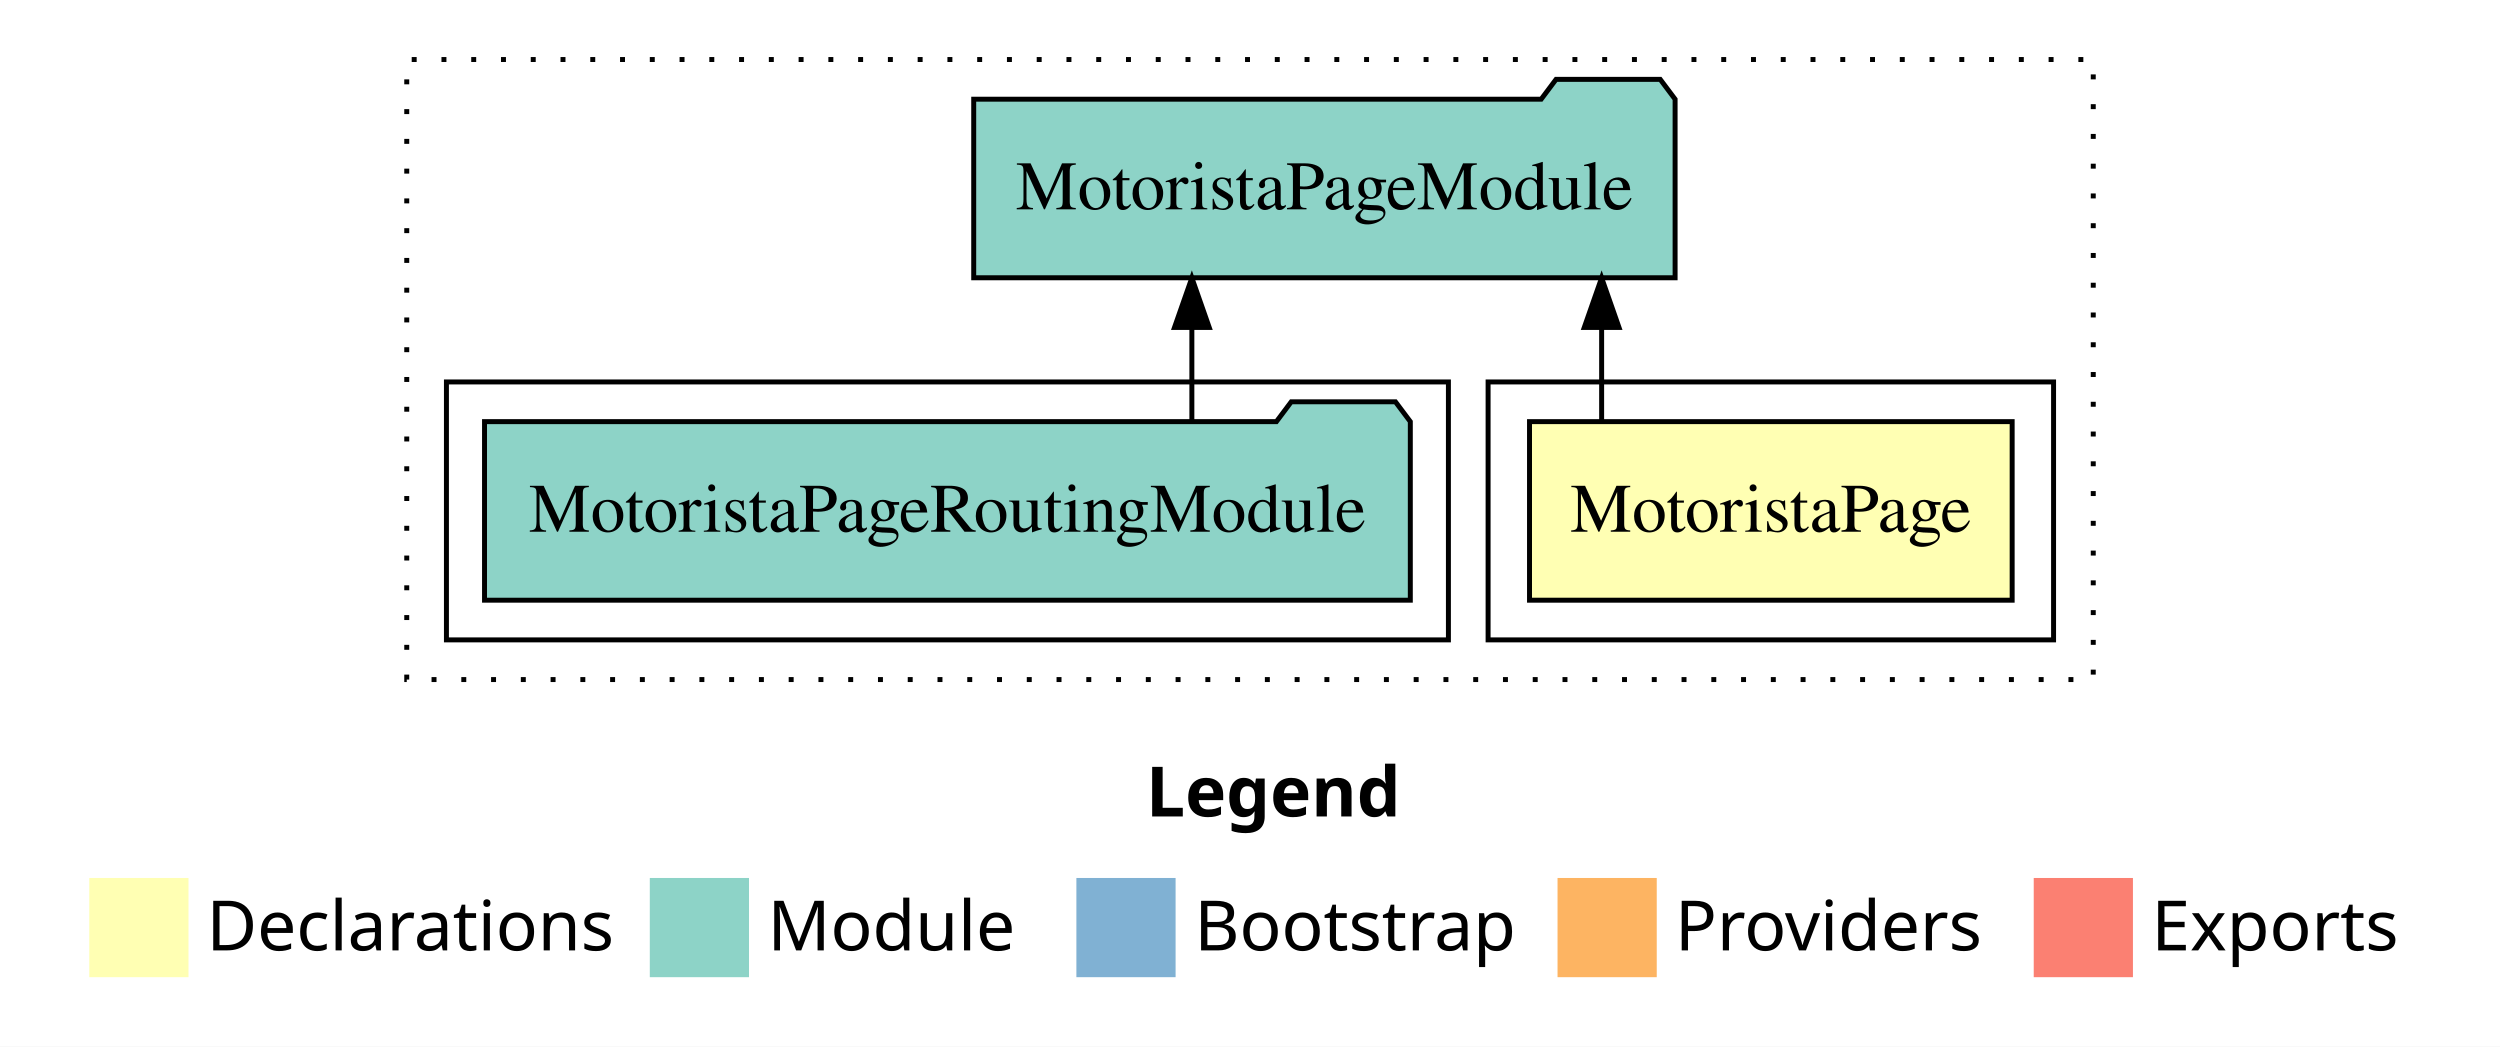
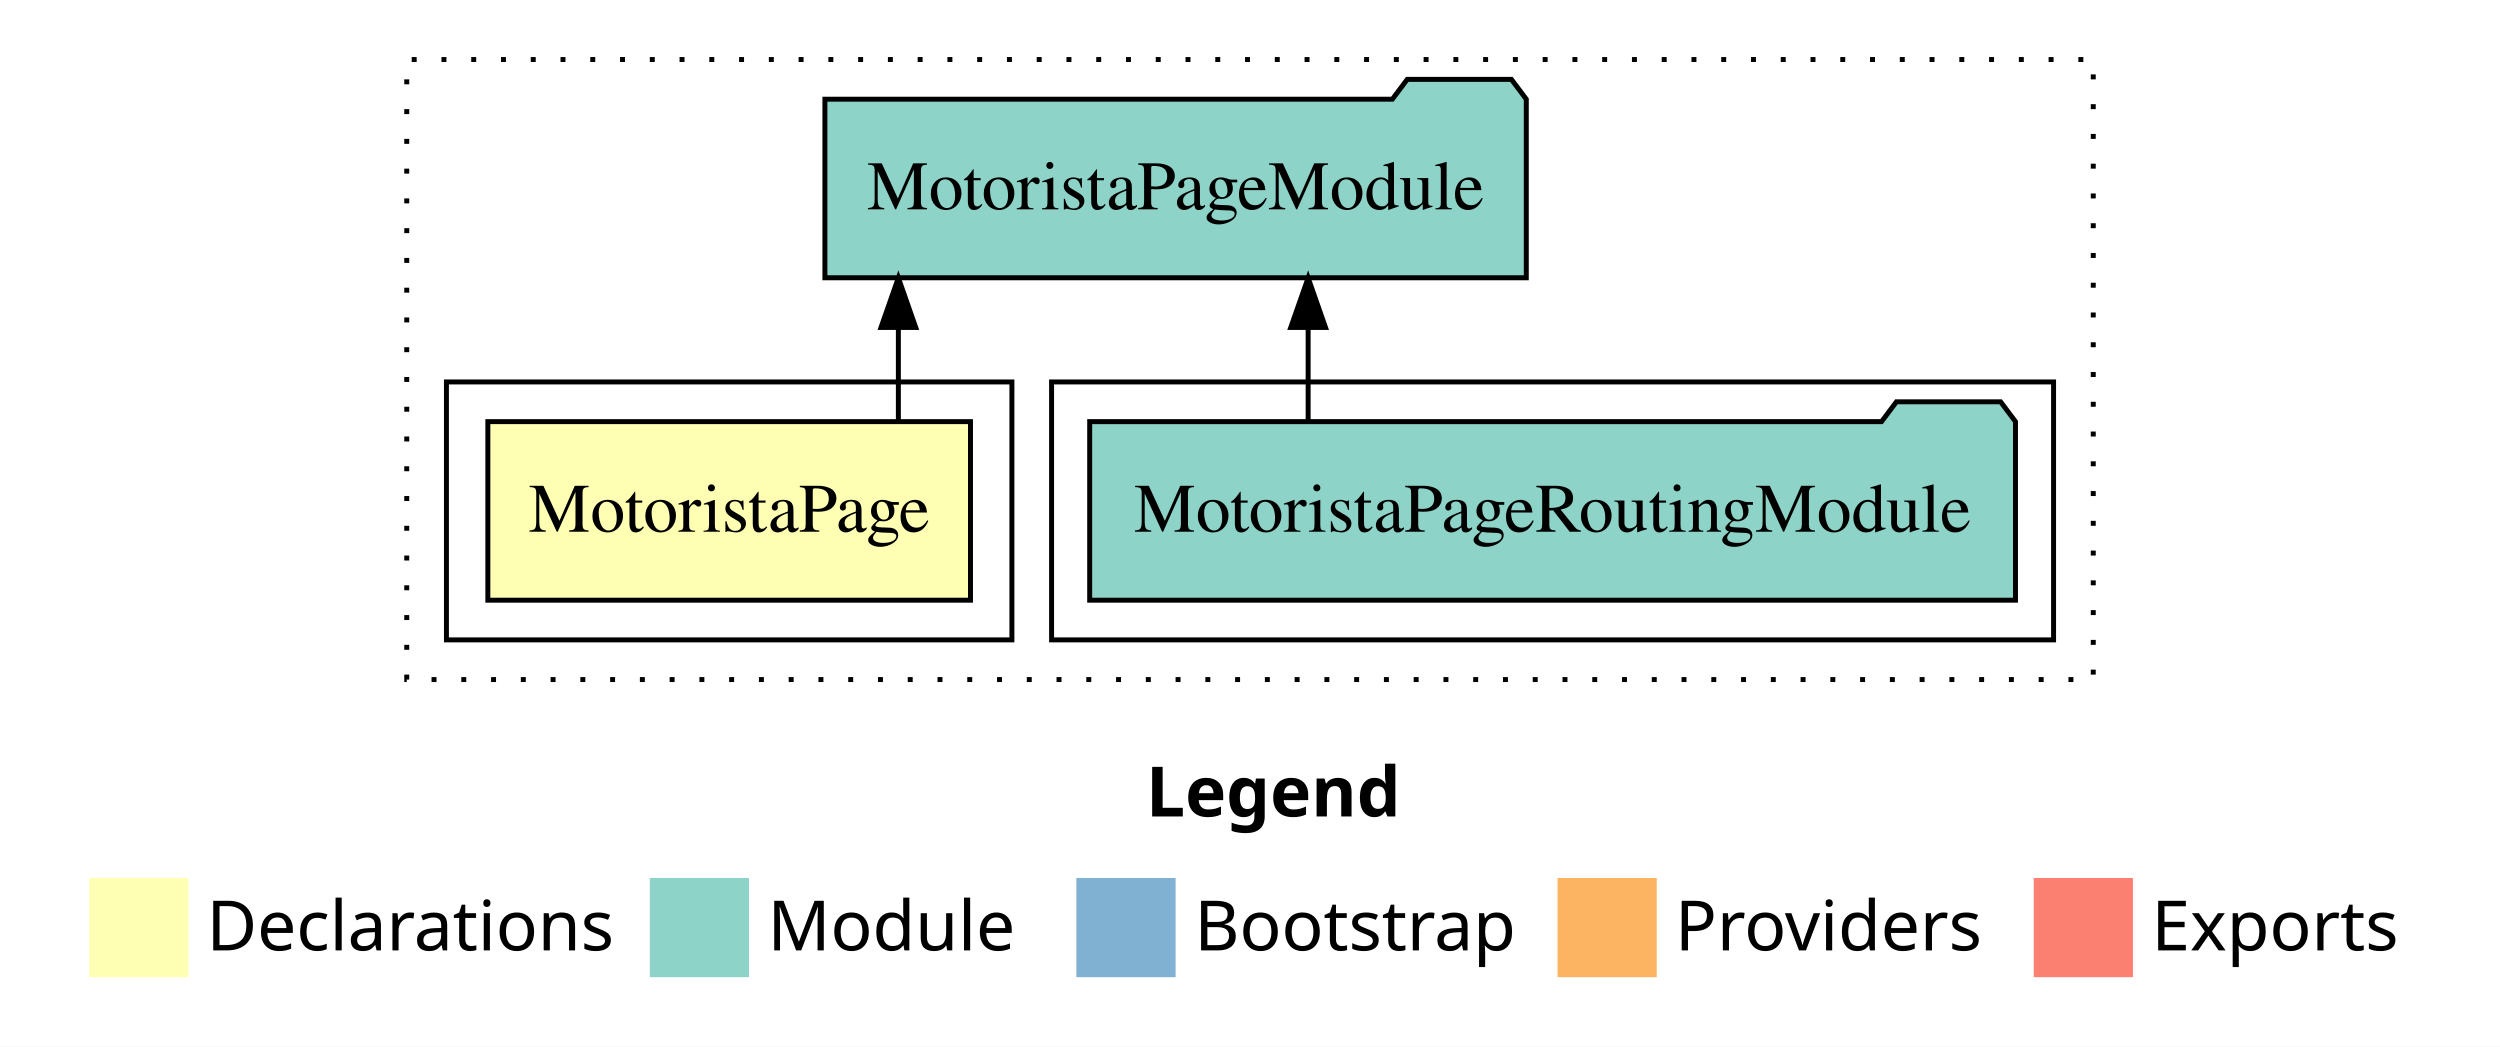
<svg xmlns="http://www.w3.org/2000/svg" width="504pt" height="211pt" viewBox="0.00 0.00 504.00 211.00">
  <g id="graph0" class="graph" transform="scale(1 1) rotate(0) translate(4 207)">
    <polygon fill="white" stroke="transparent" points="-4,4 -4,-207 500,-207 500,4 -4,4" />
    <text text-anchor="start" x="227.01" y="-42.4" font-family="Times-12" font-weight="bold" font-size="14.00">Legend</text>
    <polygon fill="#ffffb3" stroke="transparent" points="14,-10 14,-30 34,-30 34,-10 14,-10" />
    <text text-anchor="start" x="37.63" y="-15.4" font-family="Times-12" font-size="14.00">  Declarations</text>
    <polygon fill="#8dd3c7" stroke="transparent" points="127,-10 127,-30 147,-30 147,-10 127,-10" />
    <text text-anchor="start" x="150.73" y="-15.4" font-family="Times-12" font-size="14.00">  Module</text>
    <polygon fill="#80b1d3" stroke="transparent" points="213,-10 213,-30 233,-30 233,-10 213,-10" />
    <text text-anchor="start" x="236.78" y="-15.4" font-family="Times-12" font-size="14.00">  Bootstrap</text>
    <polygon fill="#fdb462" stroke="transparent" points="310,-10 310,-30 330,-30 330,-10 310,-10" />
    <text text-anchor="start" x="333.67" y="-15.4" font-family="Times-12" font-size="14.00">  Providers</text>
    <polygon fill="#fb8072" stroke="transparent" points="406,-10 406,-30 426,-30 426,-10 406,-10" />
    <text text-anchor="start" x="429.73" y="-15.4" font-family="Times-12" font-size="14.00">  Exports</text>
    <g id="clust1" class="cluster">
      <polygon fill="none" stroke="black" stroke-dasharray="1,5" points="78,-70 78,-195 418,-195 418,-70 78,-70" />
    </g>
+     <g id="clust4" class="cluster">
+       <polygon fill="none" stroke="black" points="208,-78 208,-130 410,-130 410,-78 208,-78" />
+     </g>
    <g id="clust2" class="cluster">
-       <polygon fill="none" stroke="black" points="296,-78 296,-130 410,-130 410,-78 296,-78" />
-     </g>
-     <g id="clust4" class="cluster">
-       <polygon fill="none" stroke="black" points="86,-78 86,-130 288,-130 288,-78 86,-78" />
+       <polygon fill="none" stroke="black" points="86,-78 86,-130 200,-130 200,-78 86,-78" />
    </g>
    <g id="node1" class="node">
-       <polygon fill="#ffffb3" stroke="black" points="401.65,-122 304.35,-122 304.35,-86 401.65,-86 401.65,-122" />
-       <text text-anchor="middle" x="353" y="-99.8" font-family="Times,serif" font-size="14.00">MotoristaPage</text>
+       <polygon fill="#ffffb3" stroke="black" points="191.65,-122 94.35,-122 94.35,-86 191.65,-86 191.65,-122" />
+       <text text-anchor="middle" x="143" y="-99.8" font-family="Times,serif" font-size="14.00">MotoristaPage</text>
    </g>
    <g id="node2" class="node">
-       <polygon fill="#8dd3c7" stroke="black" points="333.7,-187 330.7,-191 309.7,-191 306.7,-187 192.3,-187 192.3,-151 333.7,-151 333.7,-187" />
-       <text text-anchor="middle" x="263" y="-164.8" font-family="Times,serif" font-size="14.00">MotoristaPageModule</text>
+       <polygon fill="#8dd3c7" stroke="black" points="303.7,-187 300.7,-191 279.7,-191 276.7,-187 162.3,-187 162.3,-151 303.7,-151 303.7,-187" />
+       <text text-anchor="middle" x="233" y="-164.8" font-family="Times,serif" font-size="14.00">MotoristaPageModule</text>
    </g>
    <g id="edge1" class="edge">
-       <path fill="none" stroke="black" d="M318.89,-122.11C318.89,-122.11 318.89,-140.99 318.89,-140.99" />
-       <polygon fill="black" stroke="black" points="315.39,-140.99 318.89,-150.99 322.39,-140.99 315.39,-140.99" />
+       <path fill="none" stroke="black" d="M177.11,-122.11C177.11,-122.11 177.11,-140.99 177.11,-140.99" />
+       <polygon fill="black" stroke="black" points="173.61,-140.99 177.11,-150.99 180.61,-140.99 173.61,-140.99" />
    </g>
    <g id="node3" class="node">
-       <polygon fill="#8dd3c7" stroke="black" points="280.32,-122 277.32,-126 256.32,-126 253.32,-122 93.68,-122 93.68,-86 280.32,-86 280.32,-122" />
-       <text text-anchor="middle" x="187" y="-99.8" font-family="Times,serif" font-size="14.00">MotoristaPageRoutingModule</text>
+       <polygon fill="#8dd3c7" stroke="black" points="402.32,-122 399.32,-126 378.32,-126 375.32,-122 215.68,-122 215.68,-86 402.32,-86 402.32,-122" />
+       <text text-anchor="middle" x="309" y="-99.8" font-family="Times,serif" font-size="14.00">MotoristaPageRoutingModule</text>
    </g>
    <g id="edge2" class="edge">
-       <path fill="none" stroke="black" d="M236.28,-122.11C236.28,-122.11 236.28,-140.99 236.28,-140.99" />
-       <polygon fill="black" stroke="black" points="232.78,-140.99 236.28,-150.99 239.78,-140.99 232.78,-140.99" />
+       <path fill="none" stroke="black" d="M259.72,-122.11C259.72,-122.11 259.72,-140.99 259.72,-140.99" />
+       <polygon fill="black" stroke="black" points="256.22,-140.99 259.72,-150.99 263.22,-140.99 256.22,-140.99" />
    </g>
  </g>
</svg>
